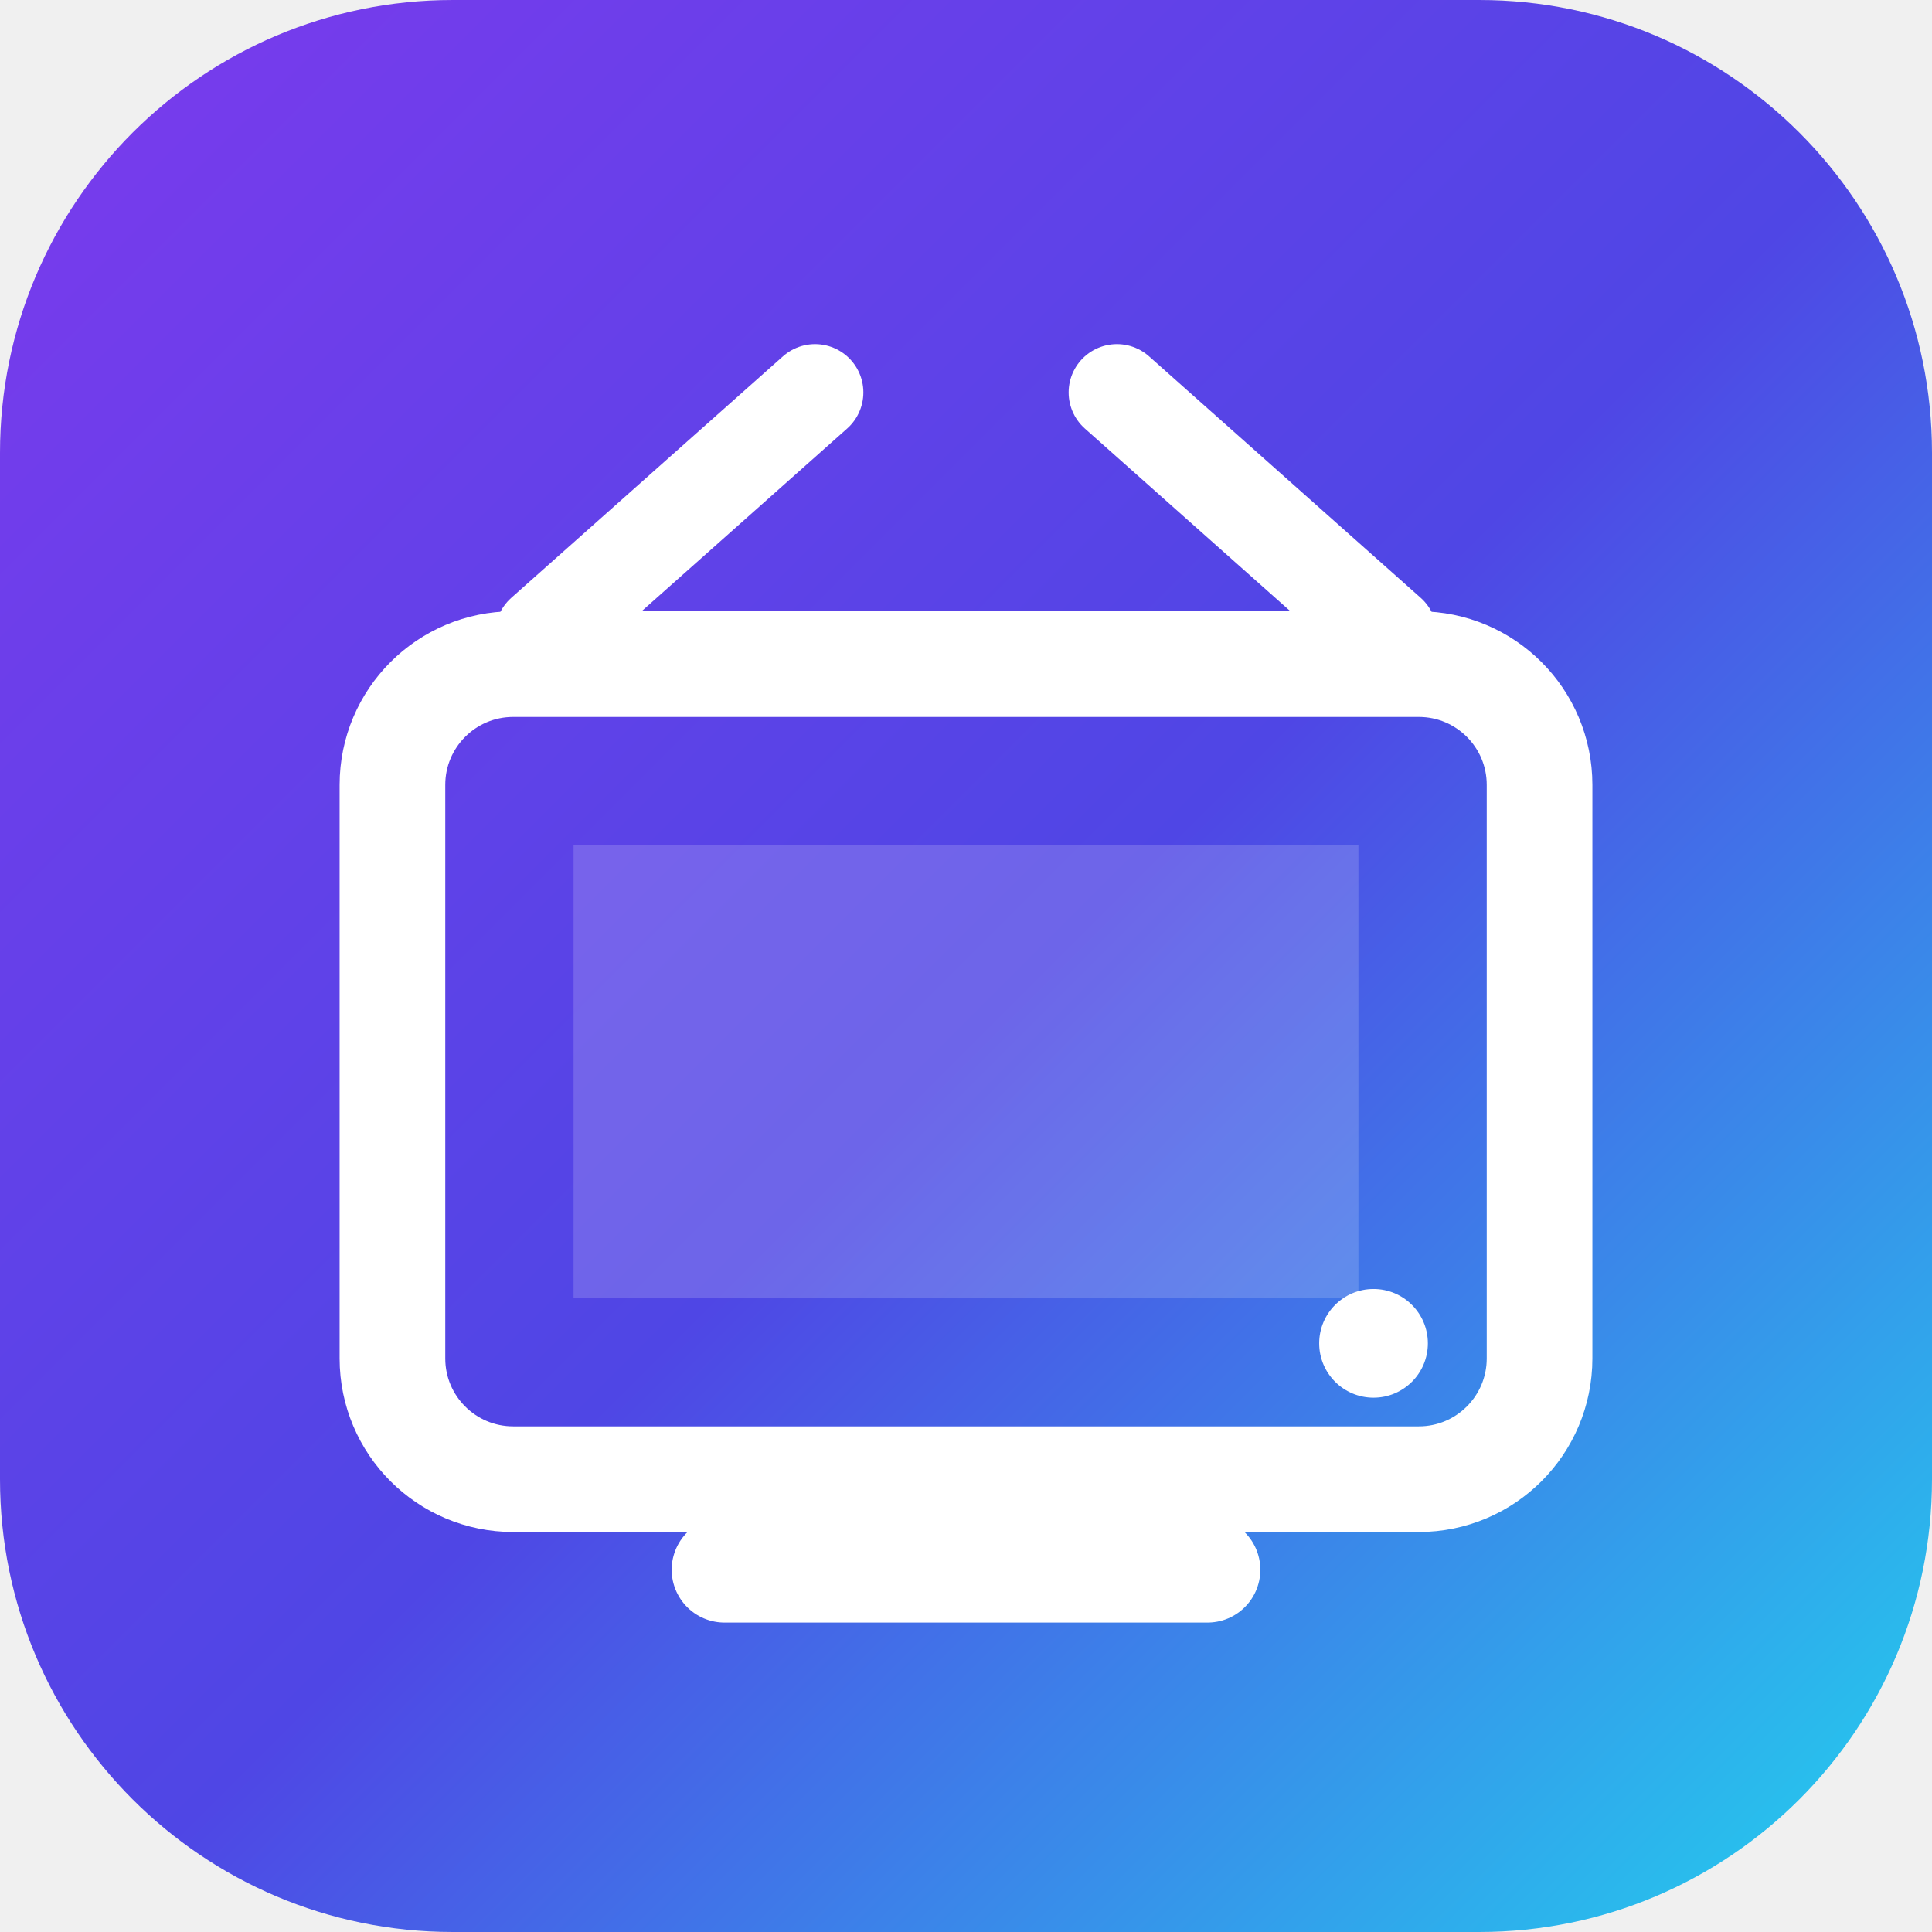
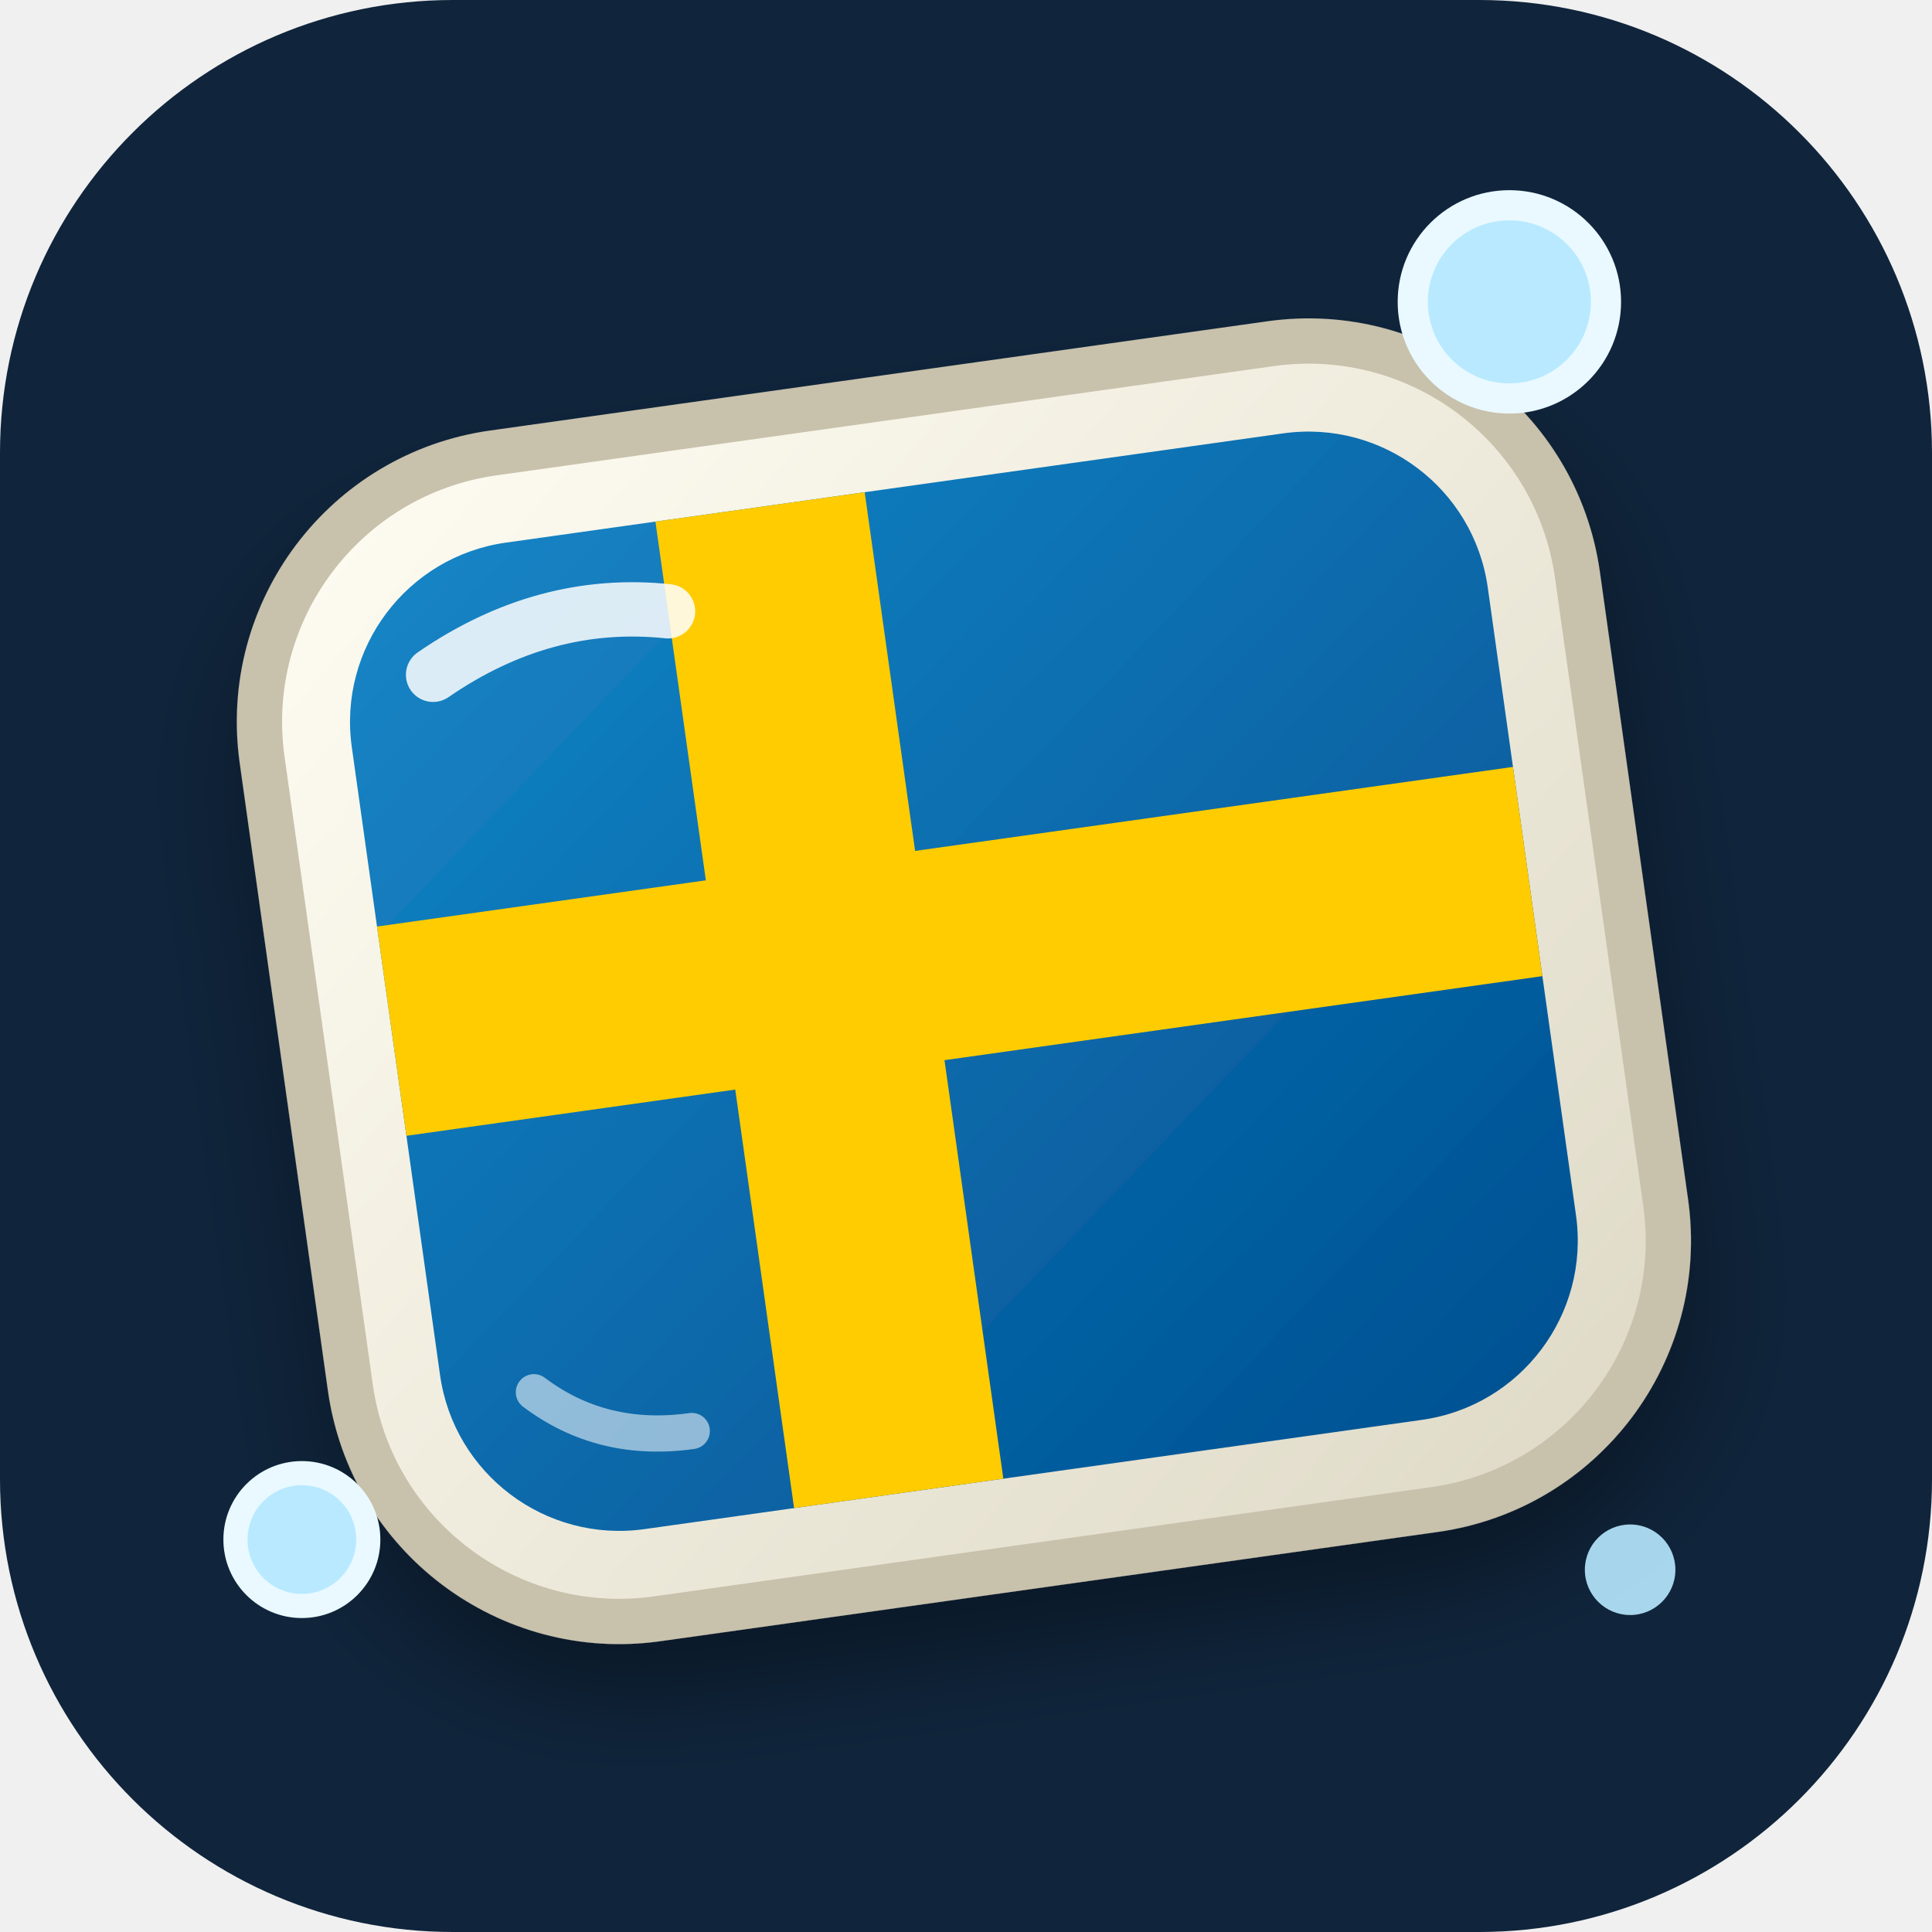
<svg xmlns="http://www.w3.org/2000/svg" viewBox="0 0 64 64">
  <defs>
-     <linearGradient id="brand" x1="0" y1="0" x2="1" y2="1">
-       <stop stop-color="#7c3aed" />
-       <stop offset=".52" stop-color="#4f46e5" />
-       <stop offset="1" stop-color="#22d3ee" />
+     <linearGradient id="soap" x1="0" y1="0" x2="1" y2="1">
+       <stop offset="0" stop-color="#fffdf3" />
+       <stop offset="1" stop-color="#ded9c6" />
    </linearGradient>
+     <linearGradient id="blue" x1="0" y1="0" x2="0.9" y2="1">
+       <stop offset="0" stop-color="#1686c7" />
+       <stop offset="1" stop-color="#005293" />
+     </linearGradient>
+     <filter id="shadow" x="-30%" y="-30%" width="160%" height="170%">
+       <feDropShadow dx="0" dy="2" stdDeviation="2" flood-color="#000" flood-opacity=".35" />
+     </filter>
  </defs>
-   <rect width="64" height="64" rx="15" fill="url(#brand)" />
-   <path d="M18 21L27 13M46 21L37 13" fill="none" stroke="#fff" stroke-width="3.2" stroke-linecap="round" />
-   <rect x="13" y="22" width="38" height="27" rx="4" fill="none" stroke="#fff" stroke-width="3.5" />
-   <path d="M19 28H45V43H19Z" fill="#fff" fill-opacity=".17" />
-   <path d="M24 52H40" stroke="#fff" stroke-width="3.5" stroke-linecap="round" />
-   <circle cx="45.5" cy="44.5" r="1.8" fill="#fff" />
+   <rect width="64" height="64" rx="15" fill="#10253c" />
+   <g transform="rotate(-8 32 33)" filter="url(#shadow)">
+     <rect x="10" y="13" width="44" height="39" rx="9" fill="url(#soap)" stroke="#c8c1ac" stroke-width="1.5" />
+     <rect x="13" y="16" width="38" height="33" rx="6" fill="url(#blue)" />
+     <path d="M24 16h7v12h20v7H31v14h-7V35H13v-7h11z" fill="#fecc00" />
+     <path d="M16 20q4-2 8-1" fill="none" stroke="#fff" stroke-width="1.8" stroke-linecap="round" opacity=".85" />
+     <path d="M16 44q2 2 5 2" fill="none" stroke="#fff" stroke-width="1.2" stroke-linecap="round" opacity=".55" />
+   </g>
+   <circle cx="50" cy="10" r="3.2" fill="#b8e9ff" stroke="#e9f9ff" stroke-width="1" />
+   <circle cx="10" cy="51" r="2.2" fill="#b8e9ff" stroke="#e9f9ff" stroke-width=".8" />
+   <circle cx="54" cy="52" r="1.5" fill="#b8e9ff" opacity=".9" />
</svg>
